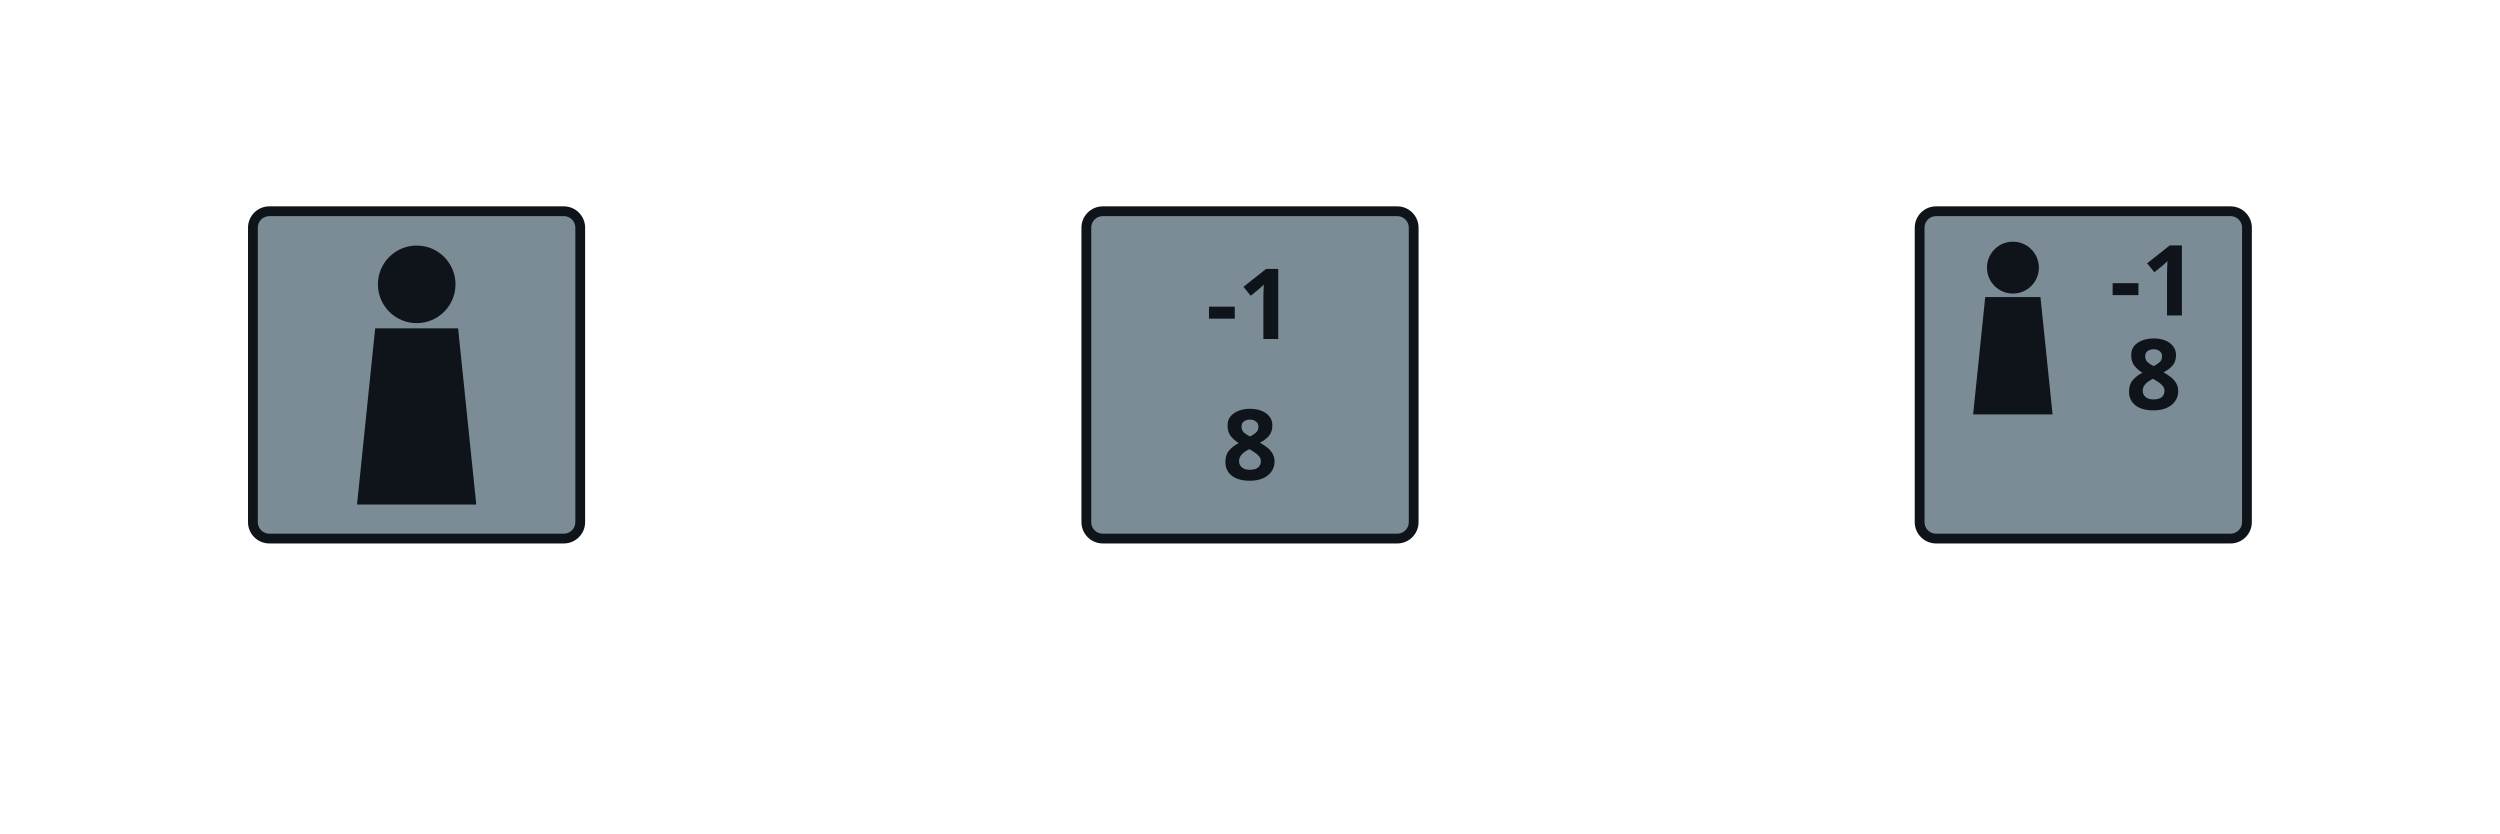
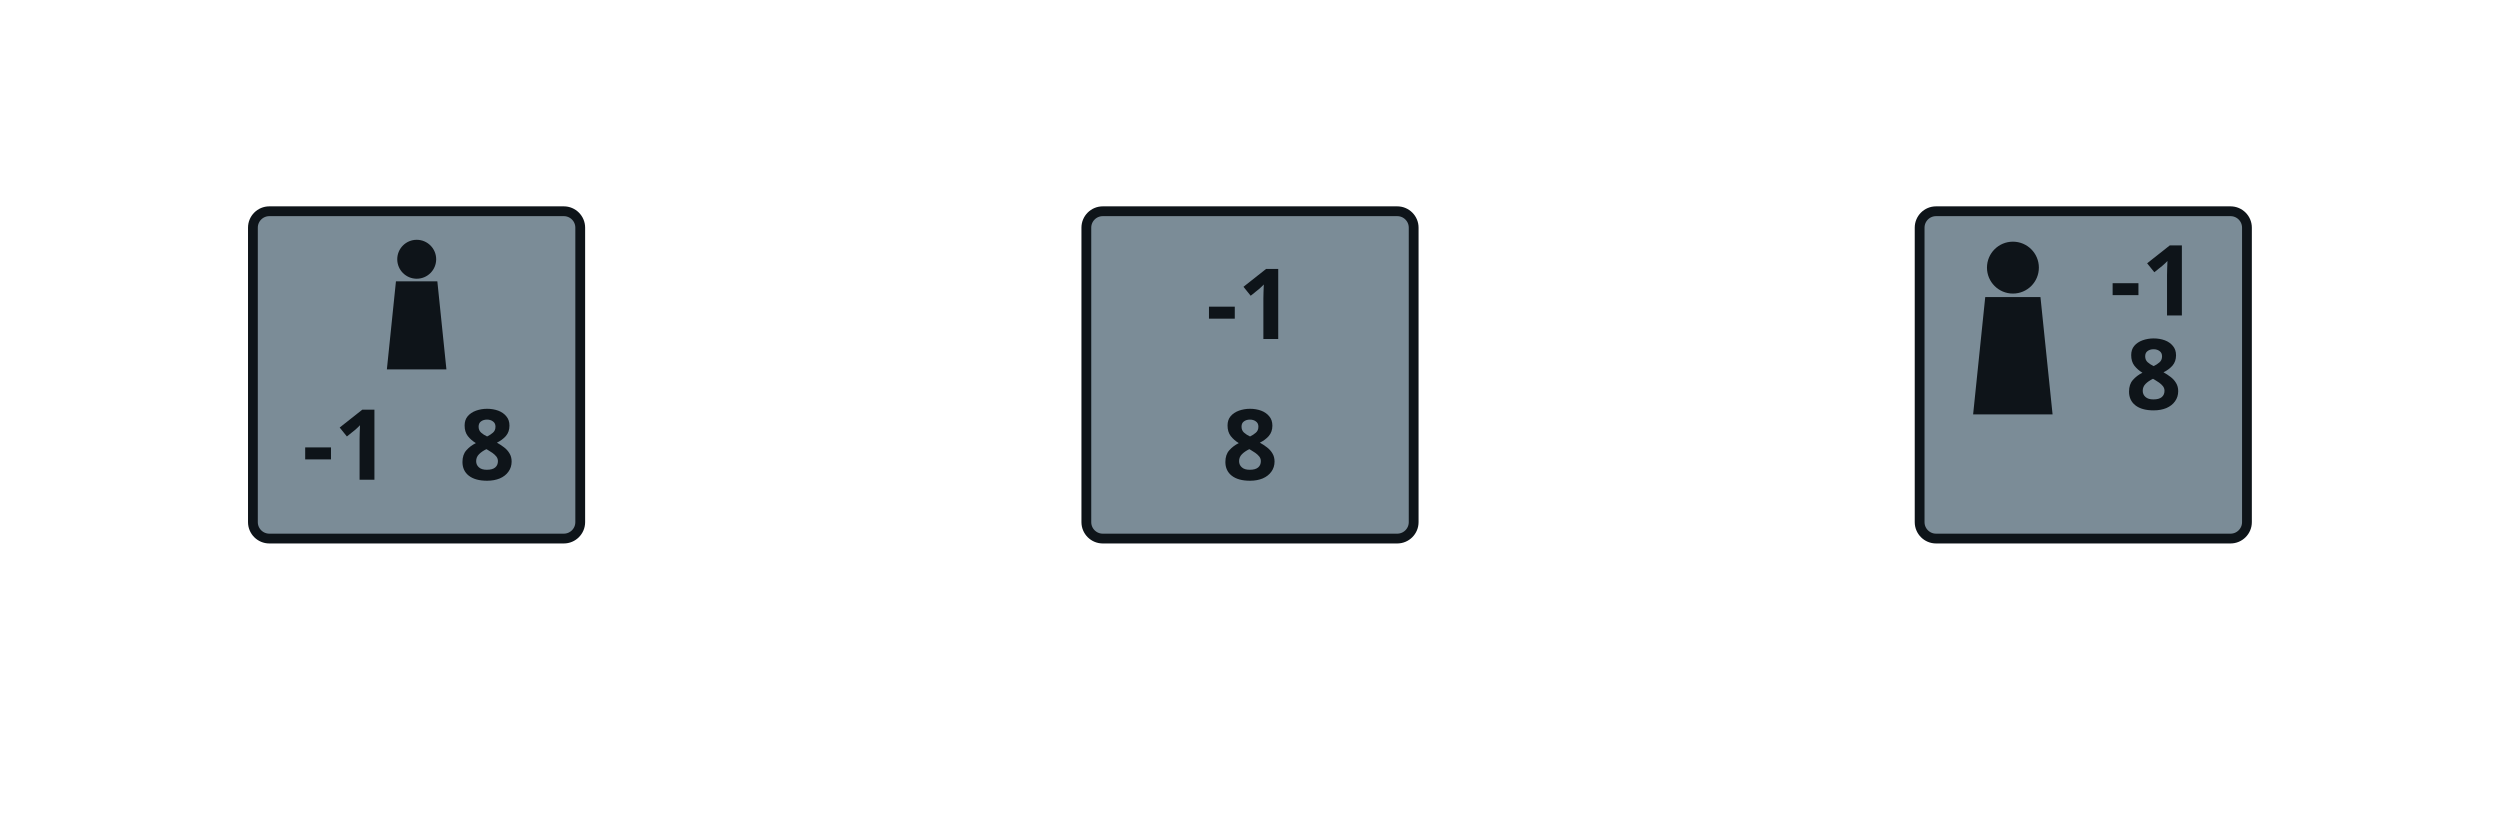
<svg xmlns="http://www.w3.org/2000/svg" viewBox="0 0 270.906 90.297">
  <g data-unit-id="example-leader" role="button" tabindex="0" aria-label="German leader, leadership -1, morale 8">
    <g data-tier="far">
      <rect x="27.406" y="22.891" width="35.469" height="35.469" rx="1.781" fill="#7b8c97" stroke="#0e1419" stroke-width="1.062" data-face="front" />
      <g data-slot="fig">
-         <circle cx="45.156" cy="30.812" r="4.203" fill="#0e1419" />
-         <path d="M38.688 54.672L40.656 35.578L49.641 35.578L51.609 54.672Z" fill="#0e1419" />
+         <circle cx="45.156" cy="28.094" r="2.109" fill="#0e1419" />
+         <path d="M41.922 40.031L42.906 30.484L47.391 30.484L48.375 40.031Z" fill="#0e1419" />
+       </g>
+       <g data-slot="drm">
+         <text x="37.516" y="51.984" font-size="10.641" font-family="sans-serif" text-anchor="middle" fill="#0e1419" font-weight="bold">-1</text>
+       </g>
+       <g data-slot="morale">
+         <text x="52.781" y="51.984" font-size="10.641" font-family="sans-serif" text-anchor="middle" fill="#0e1419" font-weight="bold">8</text>
      </g>
    </g>
  </g>
  <g data-unit-id="example-leader" role="button" tabindex="0" aria-label="German leader, leadership -1, morale 8">
    <g data-tier="mid">
      <rect x="117.719" y="22.891" width="35.469" height="35.469" rx="1.781" fill="#7b8c97" stroke="#0e1419" stroke-width="1.062" data-face="front" />
      <g data-slot="drm">
        <text x="135.453" y="36.734" font-size="10.641" font-family="sans-serif" text-anchor="middle" fill="#0e1419" font-weight="bold">-1</text>
      </g>
      <g data-slot="morale">
        <text x="135.453" y="51.984" font-size="10.641" font-family="sans-serif" text-anchor="middle" fill="#0e1419" font-weight="bold">8</text>
      </g>
    </g>
  </g>
  <g data-unit-id="example-leader" role="button" tabindex="0" aria-label="German leader, leadership -1, morale 8">
    <g data-tier="near">
      <rect x="208.016" y="22.891" width="35.469" height="35.469" rx="1.781" fill="#7b8c97" stroke="#0e1419" stroke-width="1.062" data-face="front" />
      <g data-slot="fig">
        <circle cx="218.125" cy="29" r="2.812" fill="#0e1419" />
        <path d="M213.812 44.906L215.125 32.188L221.109 32.188L222.422 44.906Z" fill="#0e1419" />
      </g>
      <g data-slot="drm">
        <text x="233.375" y="34.188" font-size="10.641" font-family="sans-serif" text-anchor="middle" fill="#0e1419" font-weight="bold">-1</text>
      </g>
      <g data-slot="morale">
        <text x="233.375" y="44.359" font-size="10.641" font-family="sans-serif" text-anchor="middle" fill="#0e1419" font-weight="bold">8</text>
      </g>
      <g data-slot="ident" />
    </g>
  </g>
</svg>
